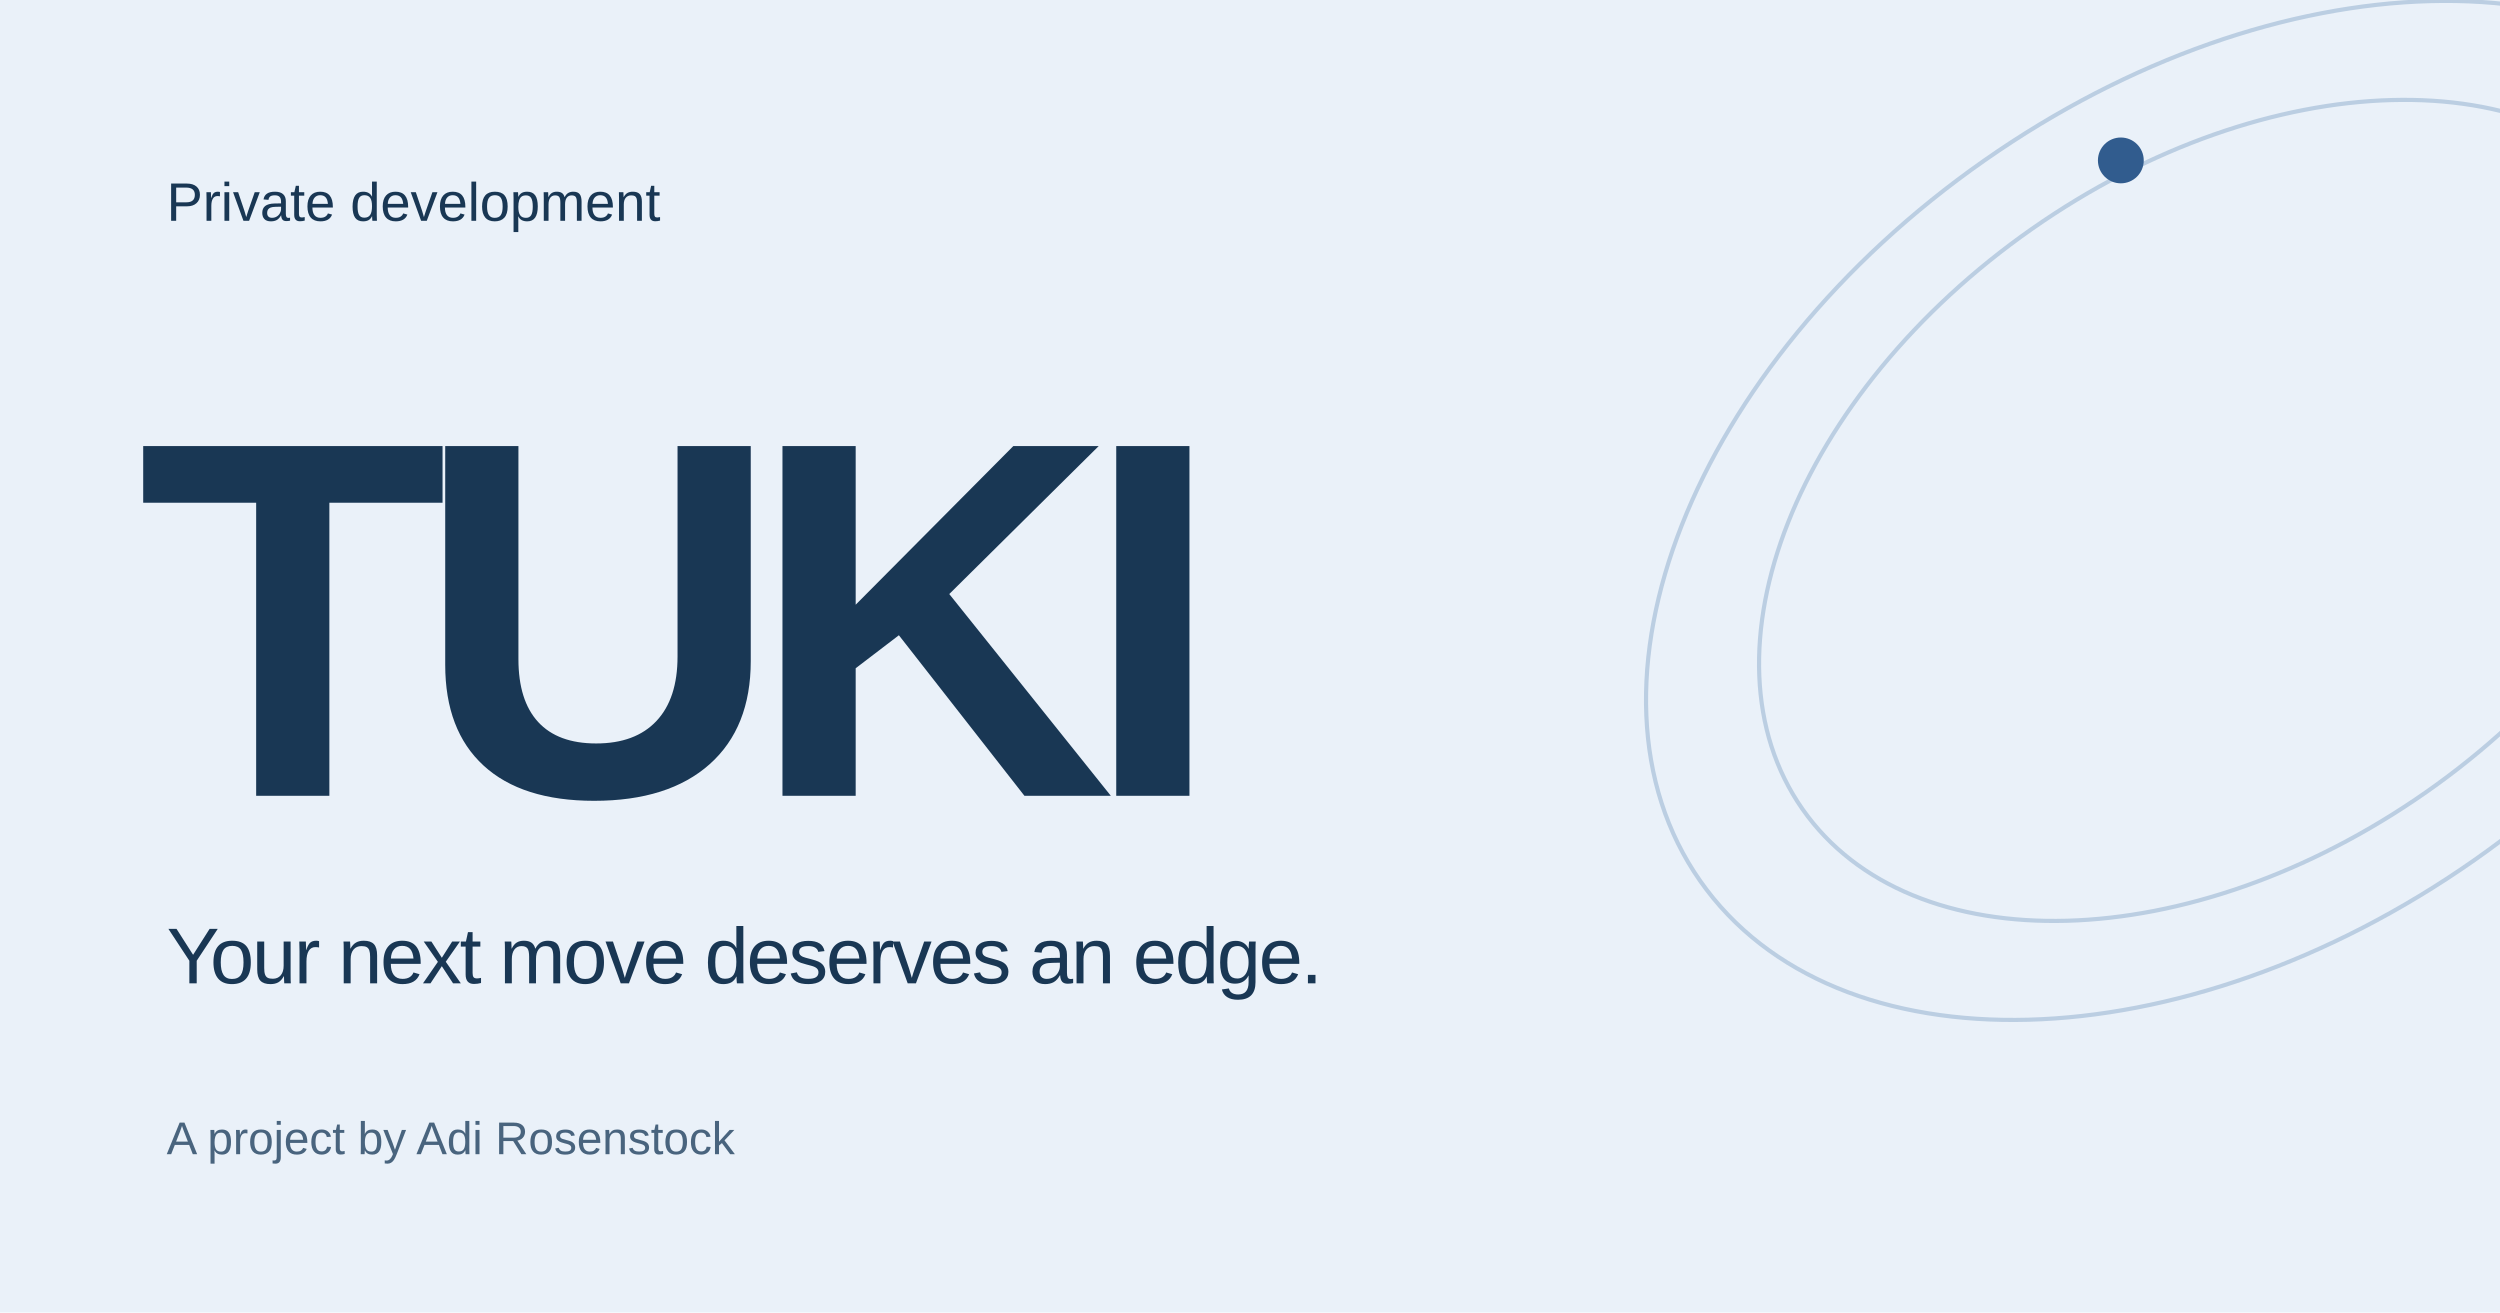
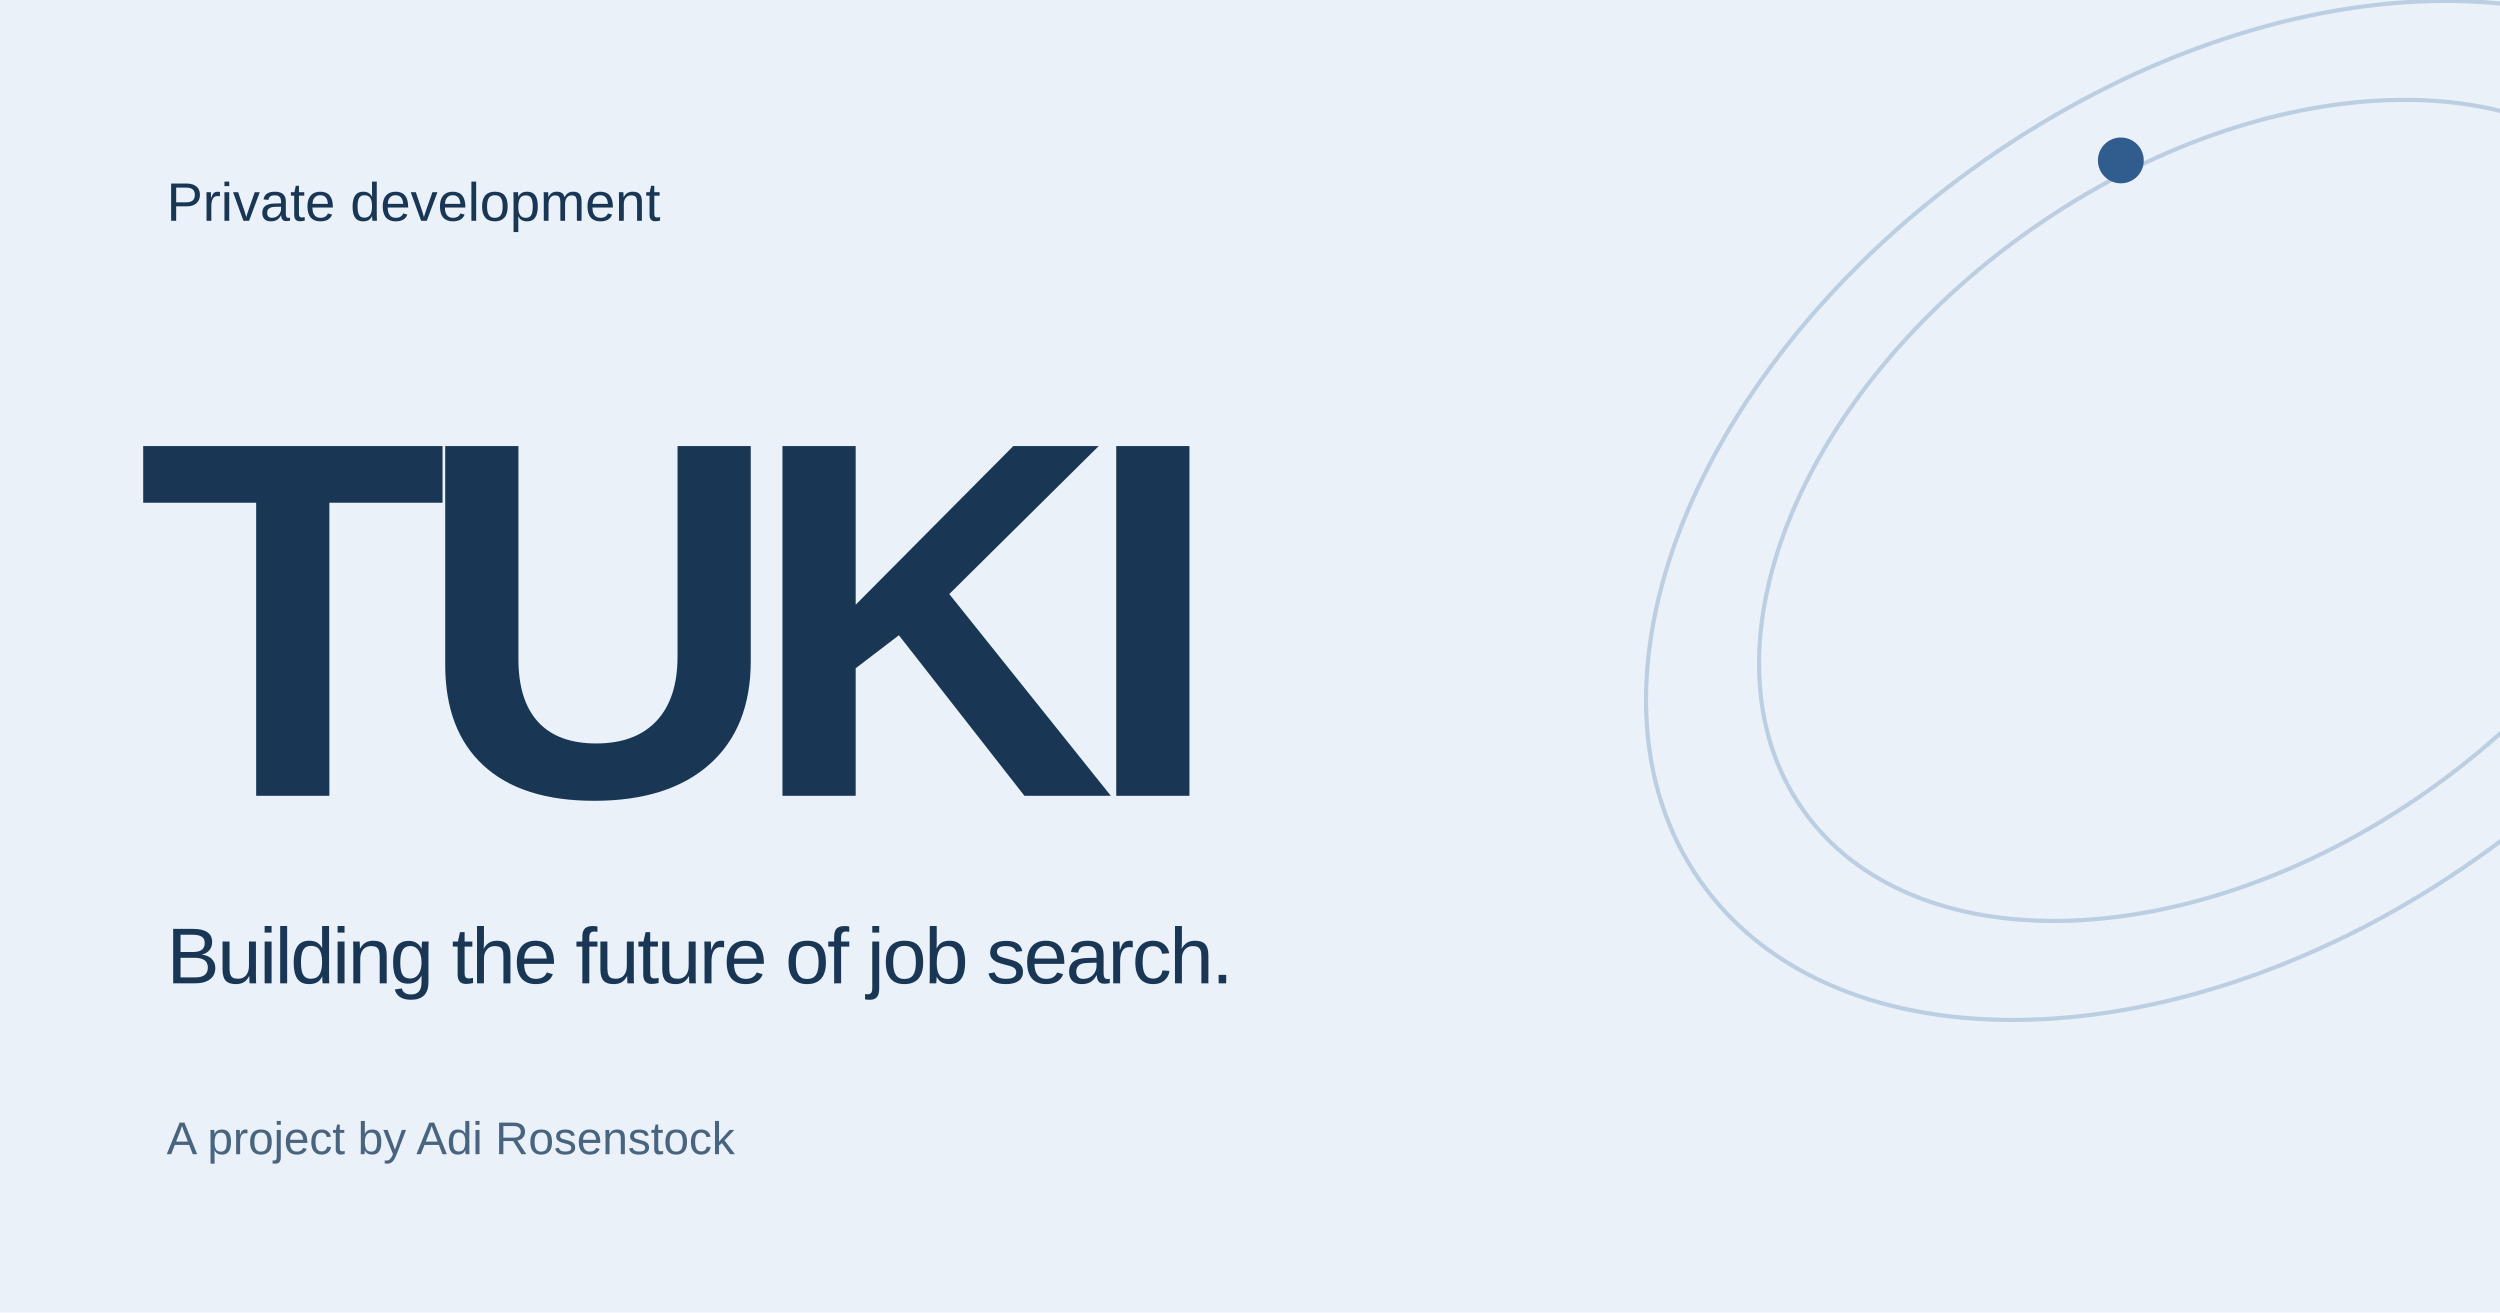
<svg xmlns="http://www.w3.org/2000/svg" width="1200" height="630" viewBox="0 0 1200 630">
  <rect width="1200" height="630" fill="#eaf1f9" />
  <g fill="none" stroke="#bbcee2" stroke-width="2">
    <ellipse cx="1070" cy="245" rx="250" ry="165" transform="rotate(-35 1070 245)" />
    <ellipse cx="1070" cy="245" rx="310" ry="205" transform="rotate(-35 1070 245)" />
  </g>
  <circle cx="1018" cy="77" r="11" fill="#315c8e" />
  <g fill="#193754" font-family="Arial, Helvetica, sans-serif">
    <text x="80" y="106" font-size="26">Private development</text>
    <text x="66" y="382" font-size="244" font-weight="700" letter-spacing="-16">TUKI</text>
-     <text x="80" y="472" font-size="38" letter-spacing="-1">Your next move deserves an edge.</text>
+     <text x="80" y="472" font-size="38" letter-spacing="-1">Building the future of job search.</text>
    <text x="80" y="554" font-size="22" fill="#49647e">A project by Adi Rosenstock</text>
  </g>
</svg>
